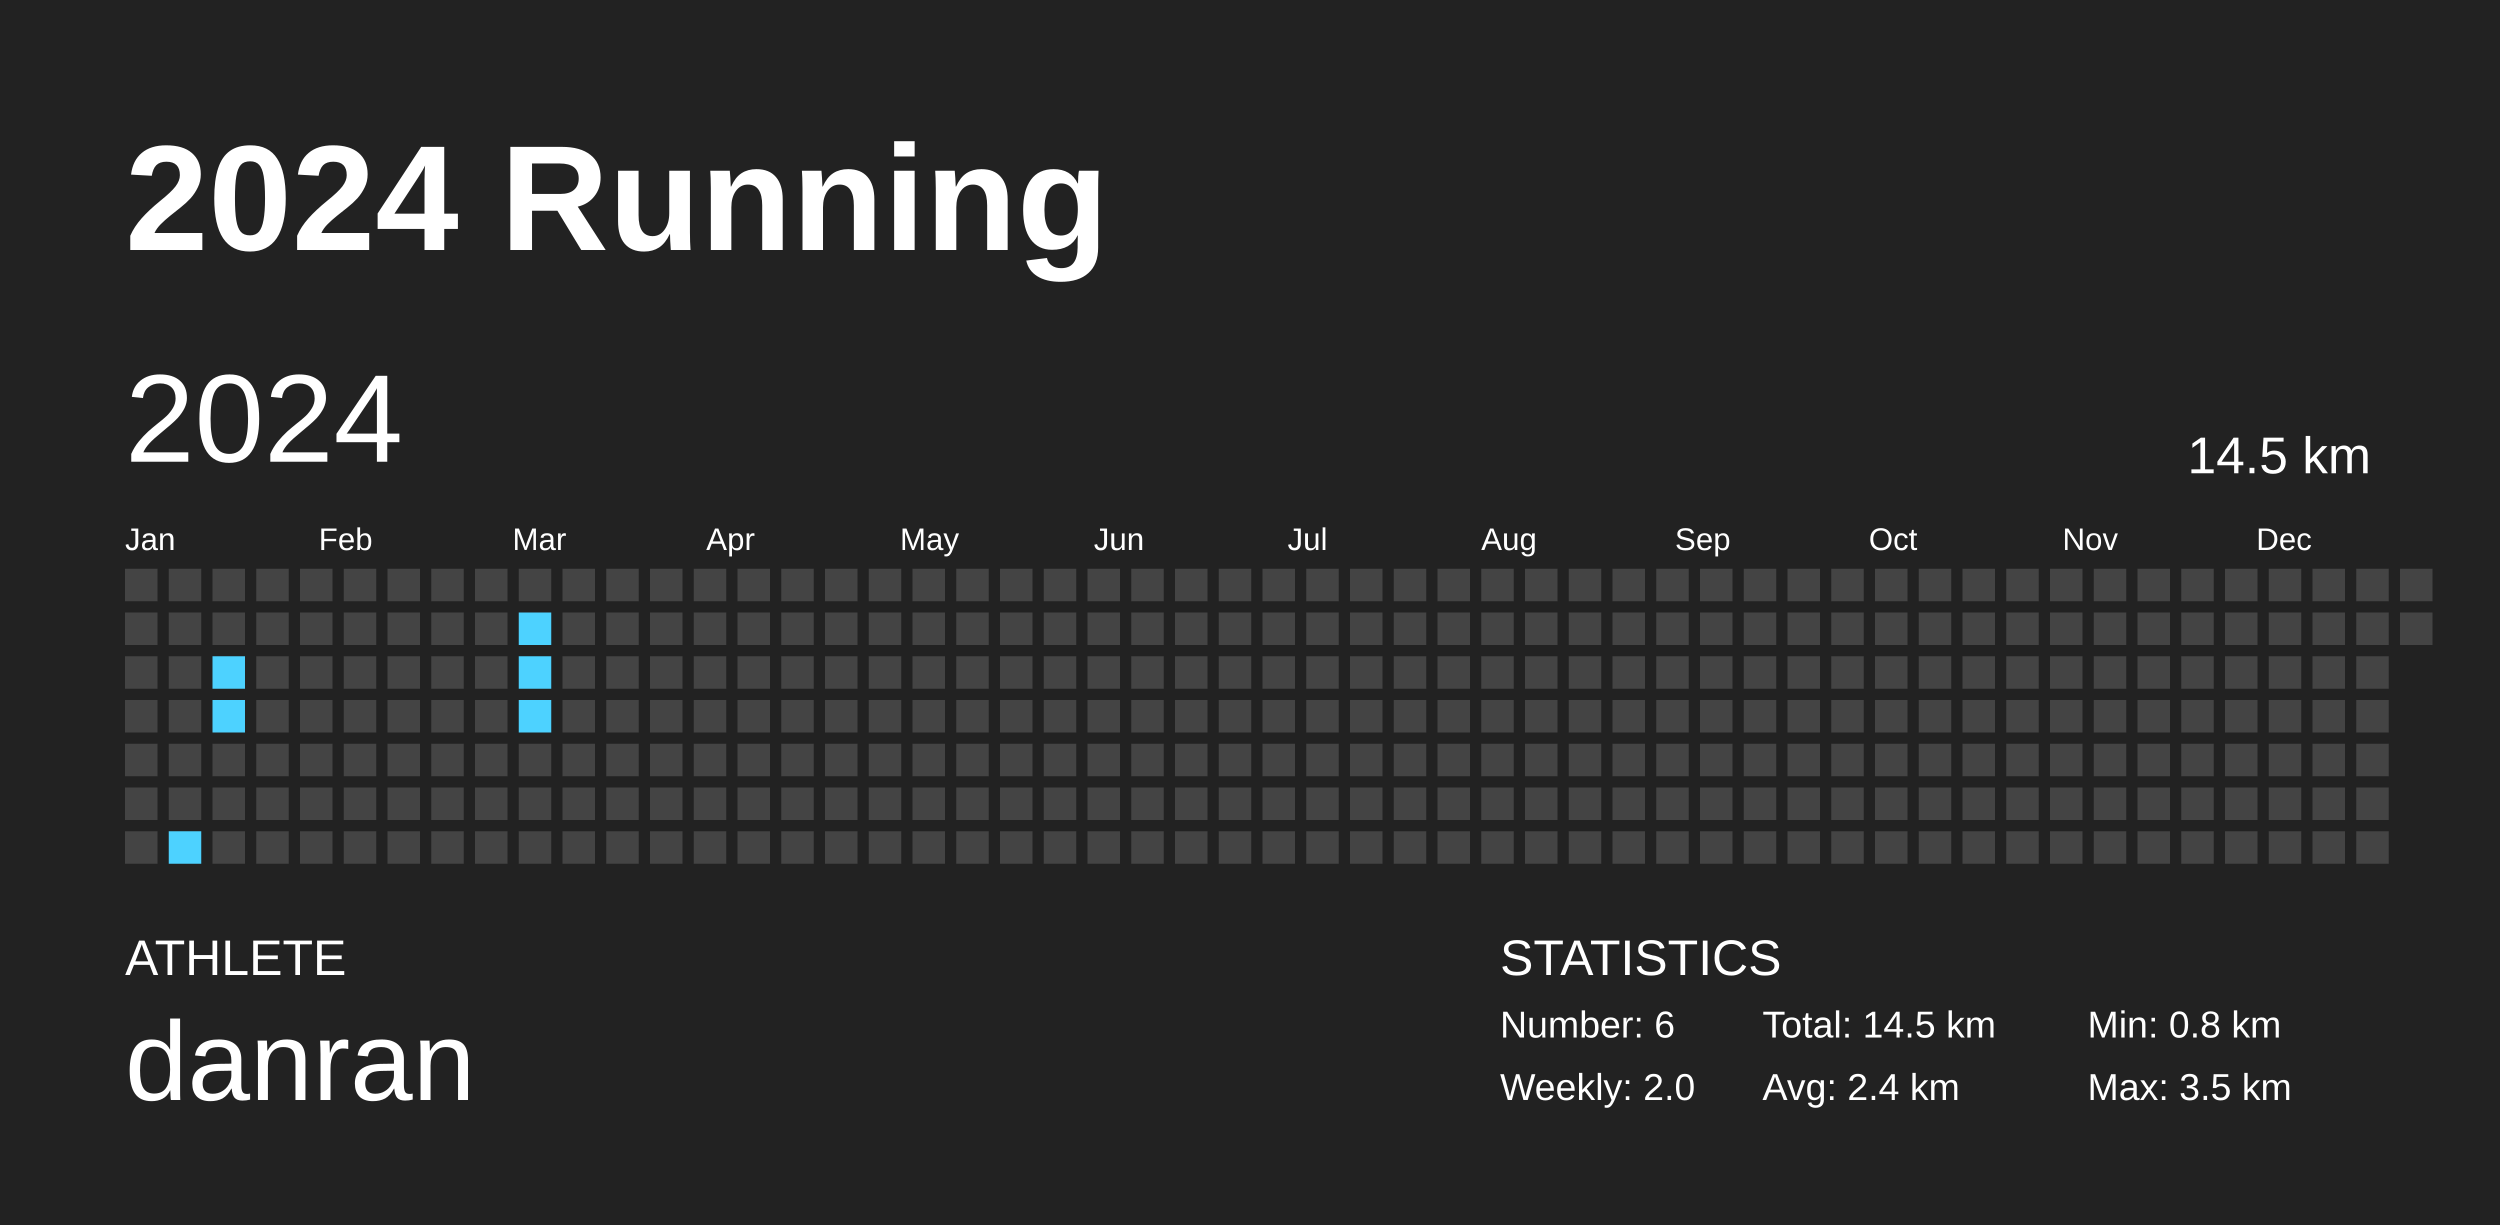
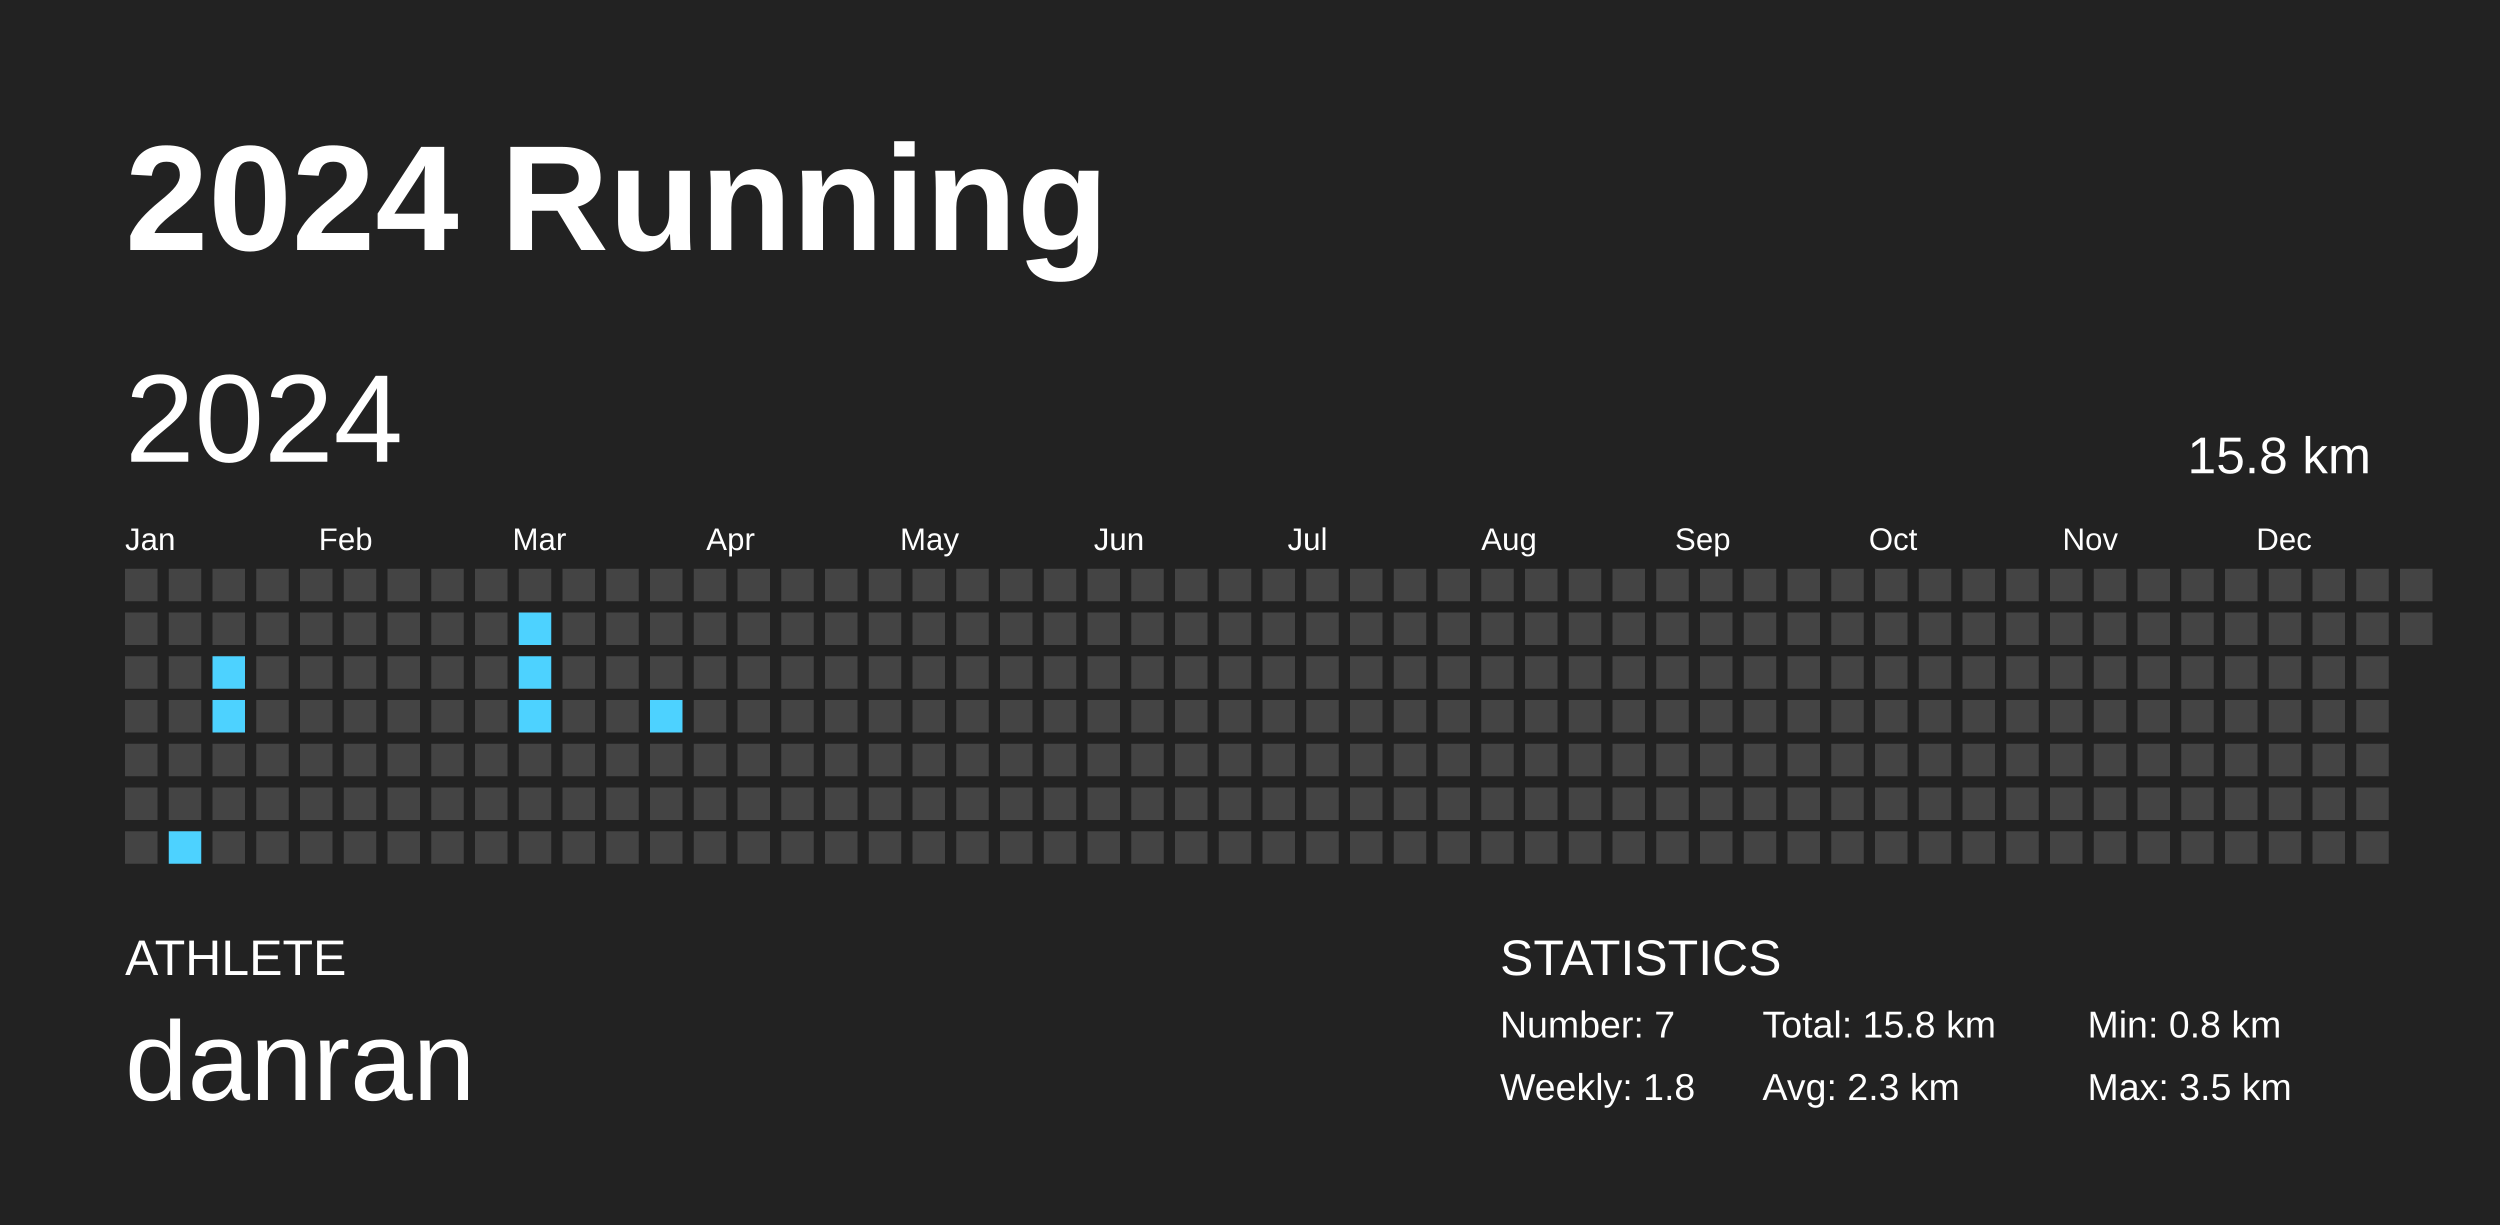
<svg xmlns="http://www.w3.org/2000/svg" baseProfile="full" height="98mm" version="1.1" viewBox="0,0,200,98" width="200mm">
  <defs />
  <rect fill="#222222" height="98" width="200" x="0" y="0" />
  <text fill="#FFFFFF" style="font-size:12px; font-family:Arial; font-weight:bold;" x="10" y="20">2024 Running</text>
  <text fill="#FFFFFF" style="font-size:4px; font-family:Arial" x="10" y="78">ATHLETE</text>
  <text fill="#FFFFFF" style="font-size:9px; font-family:Arial" x="10" y="88">danran</text>
  <text fill="#FFFFFF" style="font-size:4px; font-family:Arial" x="120" y="78">STATISTICS</text>
-   <text fill="#FFFFFF" style="font-size:3px; font-family:Arial" x="120" y="83">Number: 6</text>
-   <text fill="#FFFFFF" style="font-size:3px; font-family:Arial" x="120" y="88">Weekly: 2.0</text>
-   <text fill="#FFFFFF" style="font-size:3px; font-family:Arial" x="141" y="83">Total: 14.5 km</text>
-   <text fill="#FFFFFF" style="font-size:3px; font-family:Arial" x="141" y="88">Avg: 2.4 km</text>
+   <text fill="#FFFFFF" style="font-size:3px; font-family:Arial" x="120" y="83">Number: 7</text>
+   <text fill="#FFFFFF" style="font-size:3px; font-family:Arial" x="120" y="88">Weekly: 1.8</text>
+   <text fill="#FFFFFF" style="font-size:3px; font-family:Arial" x="141" y="83">Total: 15.8 km</text>
+   <text fill="#FFFFFF" style="font-size:3px; font-family:Arial" x="141" y="88">Avg: 2.3 km</text>
  <text fill="#FFFFFF" style="font-size:3px; font-family:Arial" x="167" y="83">Min: 0.8 km</text>
  <text fill="#FFFFFF" style="font-size:3px; font-family:Arial" x="167" y="88">Max: 3.5 km</text>
  <text dominant-baseline="hanging" fill="#FFFFFF" style="font-size:10.0px; font-family:Arial;" x="10" y="30">2024</text>
-   <text dominant-baseline="hanging" fill="#FFFFFF" style="font-size:4.125px; font-family:Arial;" x="175" y="35">14.5 km</text>
+   <text dominant-baseline="hanging" fill="#FFFFFF" style="font-size:4.125px; font-family:Arial;" x="175" y="35">15.8 km</text>
  <text fill="#FFFFFF" style="font-size:2.5px; font-family:Arial" x="10.0" y="44">Jan</text>
  <text fill="#FFFFFF" style="font-size:2.5px; font-family:Arial" x="25.5" y="44">Feb</text>
  <text fill="#FFFFFF" style="font-size:2.5px; font-family:Arial" x="41.0" y="44">Mar</text>
  <text fill="#FFFFFF" style="font-size:2.5px; font-family:Arial" x="56.5" y="44">Apr</text>
  <text fill="#FFFFFF" style="font-size:2.5px; font-family:Arial" x="72.0" y="44">May</text>
  <text fill="#FFFFFF" style="font-size:2.5px; font-family:Arial" x="87.5" y="44">Jun</text>
  <text fill="#FFFFFF" style="font-size:2.5px; font-family:Arial" x="103.0" y="44">Jul</text>
  <text fill="#FFFFFF" style="font-size:2.5px; font-family:Arial" x="118.5" y="44">Aug</text>
  <text fill="#FFFFFF" style="font-size:2.5px; font-family:Arial" x="134.0" y="44">Sep</text>
  <text fill="#FFFFFF" style="font-size:2.5px; font-family:Arial" x="149.5" y="44">Oct</text>
  <text fill="#FFFFFF" style="font-size:2.5px; font-family:Arial" x="165.0" y="44">Nov</text>
  <text fill="#FFFFFF" style="font-size:2.5px; font-family:Arial" x="180.5" y="44">Dec</text>
  <rect fill="#444444" height="2.6" width="2.6" x="10.0" y="45.5" />
  <rect fill="#444444" height="2.6" width="2.6" x="10.0" y="49.0" />
  <rect fill="#444444" height="2.6" width="2.6" x="10.0" y="52.5" />
  <rect fill="#444444" height="2.6" width="2.6" x="10.0" y="56.0" />
  <rect fill="#444444" height="2.6" width="2.6" x="10.0" y="59.5" />
  <rect fill="#444444" height="2.6" width="2.6" x="10.0" y="63.0" />
  <rect fill="#444444" height="2.6" width="2.6" x="10.0" y="66.5" />
  <rect fill="#444444" height="2.6" width="2.6" x="13.5" y="45.5" />
  <rect fill="#444444" height="2.6" width="2.6" x="13.5" y="49.0" />
  <rect fill="#444444" height="2.6" width="2.6" x="13.5" y="52.5" />
  <rect fill="#444444" height="2.6" width="2.6" x="13.5" y="56.0" />
  <rect fill="#444444" height="2.6" width="2.6" x="13.5" y="59.5" />
  <rect fill="#444444" height="2.6" width="2.6" x="13.5" y="63.0" />
  <rect fill="#4dd2ff" height="2.6" width="2.6" x="13.5" y="66.5" />
  <rect fill="#444444" height="2.6" width="2.6" x="17.0" y="45.5" />
  <rect fill="#444444" height="2.6" width="2.6" x="17.0" y="49.0" />
  <rect fill="#4dd2ff" height="2.6" width="2.6" x="17.0" y="52.5" />
  <rect fill="#4dd2ff" height="2.6" width="2.6" x="17.0" y="56.0" />
  <rect fill="#444444" height="2.6" width="2.6" x="17.0" y="59.5" />
  <rect fill="#444444" height="2.6" width="2.6" x="17.0" y="63.0" />
  <rect fill="#444444" height="2.6" width="2.6" x="17.0" y="66.5" />
  <rect fill="#444444" height="2.6" width="2.6" x="20.5" y="45.5" />
  <rect fill="#444444" height="2.6" width="2.6" x="20.5" y="49.0" />
  <rect fill="#444444" height="2.6" width="2.6" x="20.5" y="52.5" />
  <rect fill="#444444" height="2.6" width="2.6" x="20.5" y="56.0" />
  <rect fill="#444444" height="2.6" width="2.6" x="20.5" y="59.5" />
  <rect fill="#444444" height="2.6" width="2.6" x="20.5" y="63.0" />
  <rect fill="#444444" height="2.6" width="2.6" x="20.5" y="66.5" />
  <rect fill="#444444" height="2.6" width="2.6" x="24.0" y="45.5" />
  <rect fill="#444444" height="2.6" width="2.6" x="24.0" y="49.0" />
  <rect fill="#444444" height="2.6" width="2.6" x="24.0" y="52.5" />
  <rect fill="#444444" height="2.6" width="2.6" x="24.0" y="56.0" />
  <rect fill="#444444" height="2.6" width="2.6" x="24.0" y="59.5" />
  <rect fill="#444444" height="2.6" width="2.6" x="24.0" y="63.0" />
  <rect fill="#444444" height="2.6" width="2.6" x="24.0" y="66.5" />
  <rect fill="#444444" height="2.6" width="2.6" x="27.5" y="45.5" />
  <rect fill="#444444" height="2.6" width="2.6" x="27.5" y="49.0" />
  <rect fill="#444444" height="2.6" width="2.6" x="27.5" y="52.5" />
  <rect fill="#444444" height="2.6" width="2.6" x="27.5" y="56.0" />
  <rect fill="#444444" height="2.6" width="2.6" x="27.5" y="59.5" />
  <rect fill="#444444" height="2.6" width="2.6" x="27.5" y="63.0" />
  <rect fill="#444444" height="2.6" width="2.6" x="27.5" y="66.5" />
  <rect fill="#444444" height="2.6" width="2.6" x="31.0" y="45.5" />
  <rect fill="#444444" height="2.6" width="2.6" x="31.0" y="49.0" />
  <rect fill="#444444" height="2.6" width="2.6" x="31.0" y="52.5" />
  <rect fill="#444444" height="2.6" width="2.6" x="31.0" y="56.0" />
  <rect fill="#444444" height="2.6" width="2.6" x="31.0" y="59.5" />
  <rect fill="#444444" height="2.6" width="2.6" x="31.0" y="63.0" />
  <rect fill="#444444" height="2.6" width="2.6" x="31.0" y="66.5" />
  <rect fill="#444444" height="2.6" width="2.6" x="34.5" y="45.5" />
  <rect fill="#444444" height="2.6" width="2.6" x="34.5" y="49.0" />
  <rect fill="#444444" height="2.6" width="2.6" x="34.5" y="52.5" />
  <rect fill="#444444" height="2.6" width="2.6" x="34.5" y="56.0" />
  <rect fill="#444444" height="2.6" width="2.6" x="34.5" y="59.5" />
  <rect fill="#444444" height="2.6" width="2.6" x="34.5" y="63.0" />
  <rect fill="#444444" height="2.6" width="2.6" x="34.5" y="66.5" />
  <rect fill="#444444" height="2.6" width="2.6" x="38.0" y="45.5" />
  <rect fill="#444444" height="2.6" width="2.6" x="38.0" y="49.0" />
  <rect fill="#444444" height="2.6" width="2.6" x="38.0" y="52.5" />
  <rect fill="#444444" height="2.6" width="2.6" x="38.0" y="56.0" />
  <rect fill="#444444" height="2.6" width="2.6" x="38.0" y="59.5" />
  <rect fill="#444444" height="2.6" width="2.6" x="38.0" y="63.0" />
  <rect fill="#444444" height="2.6" width="2.6" x="38.0" y="66.5" />
  <rect fill="#444444" height="2.6" width="2.6" x="41.5" y="45.5" />
  <rect fill="#4dd2ff" height="2.6" width="2.6" x="41.5" y="49.0" />
  <rect fill="#4dd2ff" height="2.6" width="2.6" x="41.5" y="52.5" />
  <rect fill="#4dd2ff" height="2.6" width="2.6" x="41.5" y="56.0" />
  <rect fill="#444444" height="2.6" width="2.6" x="41.5" y="59.5" />
  <rect fill="#444444" height="2.6" width="2.6" x="41.5" y="63.0" />
  <rect fill="#444444" height="2.6" width="2.6" x="41.5" y="66.5" />
  <rect fill="#444444" height="2.6" width="2.6" x="45.0" y="45.5" />
  <rect fill="#444444" height="2.6" width="2.6" x="45.0" y="49.0" />
  <rect fill="#444444" height="2.6" width="2.6" x="45.0" y="52.5" />
  <rect fill="#444444" height="2.6" width="2.6" x="45.0" y="56.0" />
  <rect fill="#444444" height="2.6" width="2.6" x="45.0" y="59.5" />
  <rect fill="#444444" height="2.6" width="2.6" x="45.0" y="63.0" />
  <rect fill="#444444" height="2.6" width="2.6" x="45.0" y="66.5" />
  <rect fill="#444444" height="2.6" width="2.6" x="48.5" y="45.5" />
  <rect fill="#444444" height="2.6" width="2.6" x="48.5" y="49.0" />
  <rect fill="#444444" height="2.6" width="2.6" x="48.5" y="52.5" />
  <rect fill="#444444" height="2.6" width="2.6" x="48.5" y="56.0" />
  <rect fill="#444444" height="2.6" width="2.6" x="48.5" y="59.5" />
  <rect fill="#444444" height="2.6" width="2.6" x="48.5" y="63.0" />
  <rect fill="#444444" height="2.6" width="2.6" x="48.5" y="66.5" />
  <rect fill="#444444" height="2.6" width="2.6" x="52.0" y="45.5" />
  <rect fill="#444444" height="2.6" width="2.6" x="52.0" y="49.0" />
  <rect fill="#444444" height="2.6" width="2.6" x="52.0" y="52.5" />
-   <rect fill="#444444" height="2.6" width="2.6" x="52.0" y="56.0" />
+   <rect fill="#4dd2ff" height="2.6" width="2.6" x="52.0" y="56.0" />
  <rect fill="#444444" height="2.6" width="2.6" x="52.0" y="59.5" />
  <rect fill="#444444" height="2.6" width="2.6" x="52.0" y="63.0" />
  <rect fill="#444444" height="2.6" width="2.6" x="52.0" y="66.5" />
  <rect fill="#444444" height="2.6" width="2.6" x="55.5" y="45.5" />
  <rect fill="#444444" height="2.6" width="2.6" x="55.5" y="49.0" />
  <rect fill="#444444" height="2.6" width="2.6" x="55.5" y="52.5" />
  <rect fill="#444444" height="2.6" width="2.6" x="55.5" y="56.0" />
  <rect fill="#444444" height="2.6" width="2.6" x="55.5" y="59.5" />
  <rect fill="#444444" height="2.6" width="2.6" x="55.5" y="63.0" />
  <rect fill="#444444" height="2.6" width="2.6" x="55.5" y="66.5" />
  <rect fill="#444444" height="2.6" width="2.6" x="59.0" y="45.5" />
  <rect fill="#444444" height="2.6" width="2.6" x="59.0" y="49.0" />
  <rect fill="#444444" height="2.6" width="2.6" x="59.0" y="52.5" />
  <rect fill="#444444" height="2.6" width="2.6" x="59.0" y="56.0" />
  <rect fill="#444444" height="2.6" width="2.6" x="59.0" y="59.5" />
  <rect fill="#444444" height="2.6" width="2.6" x="59.0" y="63.0" />
  <rect fill="#444444" height="2.6" width="2.6" x="59.0" y="66.5" />
  <rect fill="#444444" height="2.6" width="2.6" x="62.5" y="45.5" />
  <rect fill="#444444" height="2.6" width="2.6" x="62.5" y="49.0" />
  <rect fill="#444444" height="2.6" width="2.6" x="62.5" y="52.5" />
  <rect fill="#444444" height="2.6" width="2.6" x="62.5" y="56.0" />
  <rect fill="#444444" height="2.6" width="2.6" x="62.5" y="59.5" />
  <rect fill="#444444" height="2.6" width="2.6" x="62.5" y="63.0" />
  <rect fill="#444444" height="2.6" width="2.6" x="62.5" y="66.5" />
  <rect fill="#444444" height="2.6" width="2.6" x="66.0" y="45.5" />
  <rect fill="#444444" height="2.6" width="2.6" x="66.0" y="49.0" />
  <rect fill="#444444" height="2.6" width="2.6" x="66.0" y="52.5" />
  <rect fill="#444444" height="2.6" width="2.6" x="66.0" y="56.0" />
  <rect fill="#444444" height="2.6" width="2.6" x="66.0" y="59.5" />
  <rect fill="#444444" height="2.6" width="2.6" x="66.0" y="63.0" />
  <rect fill="#444444" height="2.6" width="2.6" x="66.0" y="66.5" />
  <rect fill="#444444" height="2.6" width="2.6" x="69.5" y="45.5" />
  <rect fill="#444444" height="2.6" width="2.6" x="69.5" y="49.0" />
  <rect fill="#444444" height="2.6" width="2.6" x="69.5" y="52.5" />
  <rect fill="#444444" height="2.6" width="2.6" x="69.5" y="56.0" />
  <rect fill="#444444" height="2.6" width="2.6" x="69.5" y="59.5" />
  <rect fill="#444444" height="2.6" width="2.6" x="69.5" y="63.0" />
  <rect fill="#444444" height="2.6" width="2.6" x="69.5" y="66.5" />
  <rect fill="#444444" height="2.6" width="2.6" x="73.0" y="45.5" />
  <rect fill="#444444" height="2.6" width="2.6" x="73.0" y="49.0" />
  <rect fill="#444444" height="2.6" width="2.6" x="73.0" y="52.5" />
  <rect fill="#444444" height="2.6" width="2.6" x="73.0" y="56.0" />
  <rect fill="#444444" height="2.6" width="2.6" x="73.0" y="59.5" />
  <rect fill="#444444" height="2.6" width="2.6" x="73.0" y="63.0" />
  <rect fill="#444444" height="2.6" width="2.6" x="73.0" y="66.5" />
  <rect fill="#444444" height="2.6" width="2.6" x="76.5" y="45.5" />
  <rect fill="#444444" height="2.6" width="2.6" x="76.5" y="49.0" />
  <rect fill="#444444" height="2.6" width="2.6" x="76.5" y="52.5" />
  <rect fill="#444444" height="2.6" width="2.6" x="76.5" y="56.0" />
  <rect fill="#444444" height="2.6" width="2.6" x="76.5" y="59.5" />
  <rect fill="#444444" height="2.6" width="2.6" x="76.5" y="63.0" />
  <rect fill="#444444" height="2.6" width="2.6" x="76.5" y="66.5" />
  <rect fill="#444444" height="2.6" width="2.6" x="80.0" y="45.5" />
  <rect fill="#444444" height="2.6" width="2.6" x="80.0" y="49.0" />
  <rect fill="#444444" height="2.6" width="2.6" x="80.0" y="52.5" />
  <rect fill="#444444" height="2.6" width="2.6" x="80.0" y="56.0" />
  <rect fill="#444444" height="2.6" width="2.6" x="80.0" y="59.5" />
  <rect fill="#444444" height="2.6" width="2.6" x="80.0" y="63.0" />
  <rect fill="#444444" height="2.6" width="2.6" x="80.0" y="66.5" />
  <rect fill="#444444" height="2.6" width="2.6" x="83.5" y="45.5" />
  <rect fill="#444444" height="2.6" width="2.6" x="83.5" y="49.0" />
  <rect fill="#444444" height="2.6" width="2.6" x="83.5" y="52.5" />
  <rect fill="#444444" height="2.6" width="2.6" x="83.5" y="56.0" />
  <rect fill="#444444" height="2.6" width="2.6" x="83.5" y="59.5" />
  <rect fill="#444444" height="2.6" width="2.6" x="83.5" y="63.0" />
  <rect fill="#444444" height="2.6" width="2.6" x="83.5" y="66.5" />
  <rect fill="#444444" height="2.6" width="2.6" x="87.0" y="45.5" />
  <rect fill="#444444" height="2.6" width="2.6" x="87.0" y="49.0" />
  <rect fill="#444444" height="2.6" width="2.6" x="87.0" y="52.5" />
  <rect fill="#444444" height="2.6" width="2.6" x="87.0" y="56.0" />
  <rect fill="#444444" height="2.6" width="2.6" x="87.0" y="59.5" />
  <rect fill="#444444" height="2.6" width="2.6" x="87.0" y="63.0" />
  <rect fill="#444444" height="2.6" width="2.6" x="87.0" y="66.5" />
  <rect fill="#444444" height="2.6" width="2.6" x="90.5" y="45.5" />
  <rect fill="#444444" height="2.6" width="2.6" x="90.5" y="49.0" />
  <rect fill="#444444" height="2.6" width="2.6" x="90.5" y="52.5" />
  <rect fill="#444444" height="2.6" width="2.6" x="90.5" y="56.0" />
  <rect fill="#444444" height="2.6" width="2.6" x="90.5" y="59.5" />
  <rect fill="#444444" height="2.6" width="2.6" x="90.5" y="63.0" />
  <rect fill="#444444" height="2.6" width="2.6" x="90.5" y="66.5" />
  <rect fill="#444444" height="2.6" width="2.6" x="94.0" y="45.5" />
  <rect fill="#444444" height="2.6" width="2.6" x="94.0" y="49.0" />
  <rect fill="#444444" height="2.6" width="2.6" x="94.0" y="52.5" />
  <rect fill="#444444" height="2.6" width="2.6" x="94.0" y="56.0" />
  <rect fill="#444444" height="2.6" width="2.6" x="94.0" y="59.5" />
  <rect fill="#444444" height="2.6" width="2.6" x="94.0" y="63.0" />
  <rect fill="#444444" height="2.6" width="2.6" x="94.0" y="66.5" />
  <rect fill="#444444" height="2.6" width="2.6" x="97.5" y="45.5" />
  <rect fill="#444444" height="2.6" width="2.6" x="97.5" y="49.0" />
  <rect fill="#444444" height="2.6" width="2.6" x="97.5" y="52.5" />
  <rect fill="#444444" height="2.6" width="2.6" x="97.5" y="56.0" />
  <rect fill="#444444" height="2.6" width="2.6" x="97.5" y="59.5" />
  <rect fill="#444444" height="2.6" width="2.6" x="97.5" y="63.0" />
  <rect fill="#444444" height="2.6" width="2.6" x="97.5" y="66.5" />
  <rect fill="#444444" height="2.6" width="2.6" x="101.0" y="45.5" />
  <rect fill="#444444" height="2.6" width="2.6" x="101.0" y="49.0" />
  <rect fill="#444444" height="2.6" width="2.6" x="101.0" y="52.5" />
  <rect fill="#444444" height="2.6" width="2.6" x="101.0" y="56.0" />
  <rect fill="#444444" height="2.6" width="2.6" x="101.0" y="59.5" />
  <rect fill="#444444" height="2.6" width="2.6" x="101.0" y="63.0" />
  <rect fill="#444444" height="2.6" width="2.6" x="101.0" y="66.5" />
  <rect fill="#444444" height="2.6" width="2.6" x="104.5" y="45.5" />
  <rect fill="#444444" height="2.6" width="2.6" x="104.5" y="49.0" />
  <rect fill="#444444" height="2.6" width="2.6" x="104.5" y="52.5" />
  <rect fill="#444444" height="2.6" width="2.6" x="104.5" y="56.0" />
  <rect fill="#444444" height="2.6" width="2.6" x="104.5" y="59.5" />
  <rect fill="#444444" height="2.6" width="2.6" x="104.5" y="63.0" />
  <rect fill="#444444" height="2.6" width="2.6" x="104.5" y="66.5" />
  <rect fill="#444444" height="2.6" width="2.6" x="108.0" y="45.5" />
  <rect fill="#444444" height="2.6" width="2.6" x="108.0" y="49.0" />
  <rect fill="#444444" height="2.6" width="2.6" x="108.0" y="52.5" />
  <rect fill="#444444" height="2.6" width="2.6" x="108.0" y="56.0" />
  <rect fill="#444444" height="2.6" width="2.6" x="108.0" y="59.5" />
  <rect fill="#444444" height="2.6" width="2.6" x="108.0" y="63.0" />
  <rect fill="#444444" height="2.6" width="2.6" x="108.0" y="66.5" />
  <rect fill="#444444" height="2.6" width="2.6" x="111.5" y="45.5" />
  <rect fill="#444444" height="2.6" width="2.6" x="111.5" y="49.0" />
  <rect fill="#444444" height="2.6" width="2.6" x="111.5" y="52.5" />
  <rect fill="#444444" height="2.6" width="2.6" x="111.5" y="56.0" />
  <rect fill="#444444" height="2.6" width="2.6" x="111.5" y="59.5" />
  <rect fill="#444444" height="2.6" width="2.6" x="111.5" y="63.0" />
  <rect fill="#444444" height="2.6" width="2.6" x="111.5" y="66.5" />
  <rect fill="#444444" height="2.6" width="2.6" x="115.0" y="45.5" />
  <rect fill="#444444" height="2.6" width="2.6" x="115.0" y="49.0" />
  <rect fill="#444444" height="2.6" width="2.6" x="115.0" y="52.5" />
  <rect fill="#444444" height="2.6" width="2.6" x="115.0" y="56.0" />
  <rect fill="#444444" height="2.6" width="2.6" x="115.0" y="59.5" />
  <rect fill="#444444" height="2.6" width="2.6" x="115.0" y="63.0" />
  <rect fill="#444444" height="2.6" width="2.6" x="115.0" y="66.5" />
  <rect fill="#444444" height="2.6" width="2.6" x="118.5" y="45.5" />
  <rect fill="#444444" height="2.6" width="2.6" x="118.5" y="49.0" />
  <rect fill="#444444" height="2.6" width="2.6" x="118.5" y="52.5" />
  <rect fill="#444444" height="2.6" width="2.6" x="118.5" y="56.0" />
  <rect fill="#444444" height="2.6" width="2.6" x="118.5" y="59.5" />
  <rect fill="#444444" height="2.6" width="2.6" x="118.5" y="63.0" />
  <rect fill="#444444" height="2.6" width="2.6" x="118.5" y="66.5" />
  <rect fill="#444444" height="2.6" width="2.6" x="122.0" y="45.5" />
  <rect fill="#444444" height="2.6" width="2.6" x="122.0" y="49.0" />
  <rect fill="#444444" height="2.6" width="2.6" x="122.0" y="52.5" />
  <rect fill="#444444" height="2.6" width="2.6" x="122.0" y="56.0" />
  <rect fill="#444444" height="2.6" width="2.6" x="122.0" y="59.5" />
  <rect fill="#444444" height="2.6" width="2.6" x="122.0" y="63.0" />
  <rect fill="#444444" height="2.6" width="2.6" x="122.0" y="66.5" />
  <rect fill="#444444" height="2.6" width="2.6" x="125.5" y="45.5" />
  <rect fill="#444444" height="2.6" width="2.6" x="125.5" y="49.0" />
  <rect fill="#444444" height="2.6" width="2.6" x="125.5" y="52.5" />
  <rect fill="#444444" height="2.6" width="2.6" x="125.5" y="56.0" />
  <rect fill="#444444" height="2.6" width="2.6" x="125.5" y="59.5" />
  <rect fill="#444444" height="2.6" width="2.6" x="125.5" y="63.0" />
  <rect fill="#444444" height="2.6" width="2.6" x="125.5" y="66.5" />
  <rect fill="#444444" height="2.6" width="2.6" x="129.0" y="45.5" />
  <rect fill="#444444" height="2.6" width="2.6" x="129.0" y="49.0" />
  <rect fill="#444444" height="2.6" width="2.6" x="129.0" y="52.5" />
  <rect fill="#444444" height="2.6" width="2.6" x="129.0" y="56.0" />
  <rect fill="#444444" height="2.6" width="2.6" x="129.0" y="59.5" />
  <rect fill="#444444" height="2.6" width="2.6" x="129.0" y="63.0" />
  <rect fill="#444444" height="2.6" width="2.6" x="129.0" y="66.5" />
  <rect fill="#444444" height="2.6" width="2.6" x="132.5" y="45.5" />
  <rect fill="#444444" height="2.6" width="2.6" x="132.5" y="49.0" />
  <rect fill="#444444" height="2.6" width="2.6" x="132.5" y="52.5" />
  <rect fill="#444444" height="2.6" width="2.6" x="132.5" y="56.0" />
  <rect fill="#444444" height="2.6" width="2.6" x="132.5" y="59.5" />
  <rect fill="#444444" height="2.6" width="2.6" x="132.5" y="63.0" />
  <rect fill="#444444" height="2.6" width="2.6" x="132.5" y="66.5" />
  <rect fill="#444444" height="2.6" width="2.6" x="136.0" y="45.5" />
  <rect fill="#444444" height="2.6" width="2.6" x="136.0" y="49.0" />
  <rect fill="#444444" height="2.6" width="2.6" x="136.0" y="52.5" />
  <rect fill="#444444" height="2.6" width="2.6" x="136.0" y="56.0" />
  <rect fill="#444444" height="2.6" width="2.6" x="136.0" y="59.5" />
  <rect fill="#444444" height="2.6" width="2.6" x="136.0" y="63.0" />
  <rect fill="#444444" height="2.6" width="2.6" x="136.0" y="66.5" />
  <rect fill="#444444" height="2.6" width="2.6" x="139.5" y="45.5" />
  <rect fill="#444444" height="2.6" width="2.6" x="139.5" y="49.0" />
  <rect fill="#444444" height="2.6" width="2.6" x="139.5" y="52.5" />
  <rect fill="#444444" height="2.6" width="2.6" x="139.5" y="56.0" />
  <rect fill="#444444" height="2.6" width="2.6" x="139.5" y="59.5" />
  <rect fill="#444444" height="2.6" width="2.6" x="139.5" y="63.0" />
  <rect fill="#444444" height="2.6" width="2.6" x="139.5" y="66.5" />
  <rect fill="#444444" height="2.6" width="2.6" x="143.0" y="45.5" />
  <rect fill="#444444" height="2.6" width="2.6" x="143.0" y="49.0" />
  <rect fill="#444444" height="2.6" width="2.6" x="143.0" y="52.5" />
  <rect fill="#444444" height="2.6" width="2.6" x="143.0" y="56.0" />
  <rect fill="#444444" height="2.6" width="2.6" x="143.0" y="59.5" />
  <rect fill="#444444" height="2.6" width="2.6" x="143.0" y="63.0" />
  <rect fill="#444444" height="2.6" width="2.6" x="143.0" y="66.5" />
  <rect fill="#444444" height="2.6" width="2.6" x="146.5" y="45.5" />
  <rect fill="#444444" height="2.6" width="2.6" x="146.5" y="49.0" />
  <rect fill="#444444" height="2.6" width="2.6" x="146.5" y="52.5" />
  <rect fill="#444444" height="2.6" width="2.6" x="146.5" y="56.0" />
  <rect fill="#444444" height="2.6" width="2.6" x="146.5" y="59.5" />
  <rect fill="#444444" height="2.6" width="2.6" x="146.5" y="63.0" />
  <rect fill="#444444" height="2.6" width="2.6" x="146.5" y="66.5" />
  <rect fill="#444444" height="2.6" width="2.6" x="150.0" y="45.5" />
  <rect fill="#444444" height="2.6" width="2.6" x="150.0" y="49.0" />
  <rect fill="#444444" height="2.6" width="2.6" x="150.0" y="52.5" />
  <rect fill="#444444" height="2.6" width="2.6" x="150.0" y="56.0" />
  <rect fill="#444444" height="2.6" width="2.6" x="150.0" y="59.5" />
  <rect fill="#444444" height="2.6" width="2.6" x="150.0" y="63.0" />
  <rect fill="#444444" height="2.6" width="2.6" x="150.0" y="66.5" />
  <rect fill="#444444" height="2.6" width="2.6" x="153.5" y="45.5" />
  <rect fill="#444444" height="2.6" width="2.6" x="153.5" y="49.0" />
  <rect fill="#444444" height="2.6" width="2.6" x="153.5" y="52.5" />
  <rect fill="#444444" height="2.6" width="2.6" x="153.5" y="56.0" />
  <rect fill="#444444" height="2.6" width="2.6" x="153.5" y="59.5" />
  <rect fill="#444444" height="2.6" width="2.6" x="153.5" y="63.0" />
  <rect fill="#444444" height="2.6" width="2.6" x="153.5" y="66.5" />
  <rect fill="#444444" height="2.6" width="2.6" x="157.0" y="45.5" />
  <rect fill="#444444" height="2.6" width="2.6" x="157.0" y="49.0" />
  <rect fill="#444444" height="2.6" width="2.6" x="157.0" y="52.5" />
  <rect fill="#444444" height="2.6" width="2.6" x="157.0" y="56.0" />
  <rect fill="#444444" height="2.6" width="2.6" x="157.0" y="59.5" />
  <rect fill="#444444" height="2.6" width="2.6" x="157.0" y="63.0" />
  <rect fill="#444444" height="2.6" width="2.6" x="157.0" y="66.5" />
  <rect fill="#444444" height="2.6" width="2.6" x="160.5" y="45.5" />
  <rect fill="#444444" height="2.6" width="2.6" x="160.5" y="49.0" />
  <rect fill="#444444" height="2.6" width="2.6" x="160.5" y="52.5" />
  <rect fill="#444444" height="2.6" width="2.6" x="160.5" y="56.0" />
  <rect fill="#444444" height="2.6" width="2.6" x="160.5" y="59.5" />
  <rect fill="#444444" height="2.6" width="2.6" x="160.5" y="63.0" />
  <rect fill="#444444" height="2.6" width="2.6" x="160.5" y="66.5" />
  <rect fill="#444444" height="2.6" width="2.6" x="164.0" y="45.5" />
  <rect fill="#444444" height="2.6" width="2.6" x="164.0" y="49.0" />
  <rect fill="#444444" height="2.6" width="2.6" x="164.0" y="52.5" />
  <rect fill="#444444" height="2.6" width="2.6" x="164.0" y="56.0" />
  <rect fill="#444444" height="2.6" width="2.6" x="164.0" y="59.5" />
  <rect fill="#444444" height="2.6" width="2.6" x="164.0" y="63.0" />
  <rect fill="#444444" height="2.6" width="2.6" x="164.0" y="66.5" />
  <rect fill="#444444" height="2.6" width="2.6" x="167.5" y="45.5" />
  <rect fill="#444444" height="2.6" width="2.6" x="167.5" y="49.0" />
  <rect fill="#444444" height="2.6" width="2.6" x="167.5" y="52.5" />
  <rect fill="#444444" height="2.6" width="2.6" x="167.5" y="56.0" />
  <rect fill="#444444" height="2.6" width="2.6" x="167.5" y="59.5" />
  <rect fill="#444444" height="2.6" width="2.6" x="167.5" y="63.0" />
  <rect fill="#444444" height="2.6" width="2.6" x="167.5" y="66.5" />
  <rect fill="#444444" height="2.6" width="2.6" x="171.0" y="45.5" />
  <rect fill="#444444" height="2.6" width="2.6" x="171.0" y="49.0" />
  <rect fill="#444444" height="2.6" width="2.6" x="171.0" y="52.5" />
  <rect fill="#444444" height="2.6" width="2.6" x="171.0" y="56.0" />
  <rect fill="#444444" height="2.6" width="2.6" x="171.0" y="59.5" />
  <rect fill="#444444" height="2.6" width="2.6" x="171.0" y="63.0" />
  <rect fill="#444444" height="2.6" width="2.6" x="171.0" y="66.5" />
  <rect fill="#444444" height="2.6" width="2.6" x="174.5" y="45.5" />
  <rect fill="#444444" height="2.6" width="2.6" x="174.5" y="49.0" />
  <rect fill="#444444" height="2.6" width="2.6" x="174.5" y="52.5" />
  <rect fill="#444444" height="2.6" width="2.6" x="174.5" y="56.0" />
  <rect fill="#444444" height="2.6" width="2.6" x="174.5" y="59.5" />
  <rect fill="#444444" height="2.6" width="2.6" x="174.5" y="63.0" />
  <rect fill="#444444" height="2.6" width="2.6" x="174.5" y="66.5" />
  <rect fill="#444444" height="2.6" width="2.6" x="178.0" y="45.5" />
  <rect fill="#444444" height="2.6" width="2.6" x="178.0" y="49.0" />
  <rect fill="#444444" height="2.6" width="2.6" x="178.0" y="52.5" />
  <rect fill="#444444" height="2.6" width="2.6" x="178.0" y="56.0" />
  <rect fill="#444444" height="2.6" width="2.6" x="178.0" y="59.5" />
  <rect fill="#444444" height="2.6" width="2.6" x="178.0" y="63.0" />
  <rect fill="#444444" height="2.6" width="2.6" x="178.0" y="66.5" />
  <rect fill="#444444" height="2.6" width="2.6" x="181.5" y="45.5" />
  <rect fill="#444444" height="2.6" width="2.6" x="181.5" y="49.0" />
  <rect fill="#444444" height="2.6" width="2.6" x="181.5" y="52.5" />
  <rect fill="#444444" height="2.6" width="2.6" x="181.5" y="56.0" />
  <rect fill="#444444" height="2.6" width="2.6" x="181.5" y="59.5" />
  <rect fill="#444444" height="2.6" width="2.6" x="181.5" y="63.0" />
  <rect fill="#444444" height="2.6" width="2.6" x="181.5" y="66.5" />
  <rect fill="#444444" height="2.6" width="2.6" x="185.0" y="45.5" />
  <rect fill="#444444" height="2.6" width="2.6" x="185.0" y="49.0" />
  <rect fill="#444444" height="2.6" width="2.6" x="185.0" y="52.5" />
  <rect fill="#444444" height="2.6" width="2.6" x="185.0" y="56.0" />
  <rect fill="#444444" height="2.6" width="2.6" x="185.0" y="59.5" />
  <rect fill="#444444" height="2.6" width="2.6" x="185.0" y="63.0" />
  <rect fill="#444444" height="2.6" width="2.6" x="185.0" y="66.5" />
  <rect fill="#444444" height="2.6" width="2.6" x="188.5" y="45.5" />
  <rect fill="#444444" height="2.6" width="2.6" x="188.5" y="49.0" />
  <rect fill="#444444" height="2.6" width="2.6" x="188.5" y="52.5" />
  <rect fill="#444444" height="2.6" width="2.6" x="188.5" y="56.0" />
  <rect fill="#444444" height="2.6" width="2.6" x="188.5" y="59.5" />
  <rect fill="#444444" height="2.6" width="2.6" x="188.5" y="63.0" />
  <rect fill="#444444" height="2.6" width="2.6" x="188.5" y="66.5" />
  <rect fill="#444444" height="2.6" width="2.6" x="192.0" y="45.5" />
  <rect fill="#444444" height="2.6" width="2.6" x="192.0" y="49.0" />
</svg>
